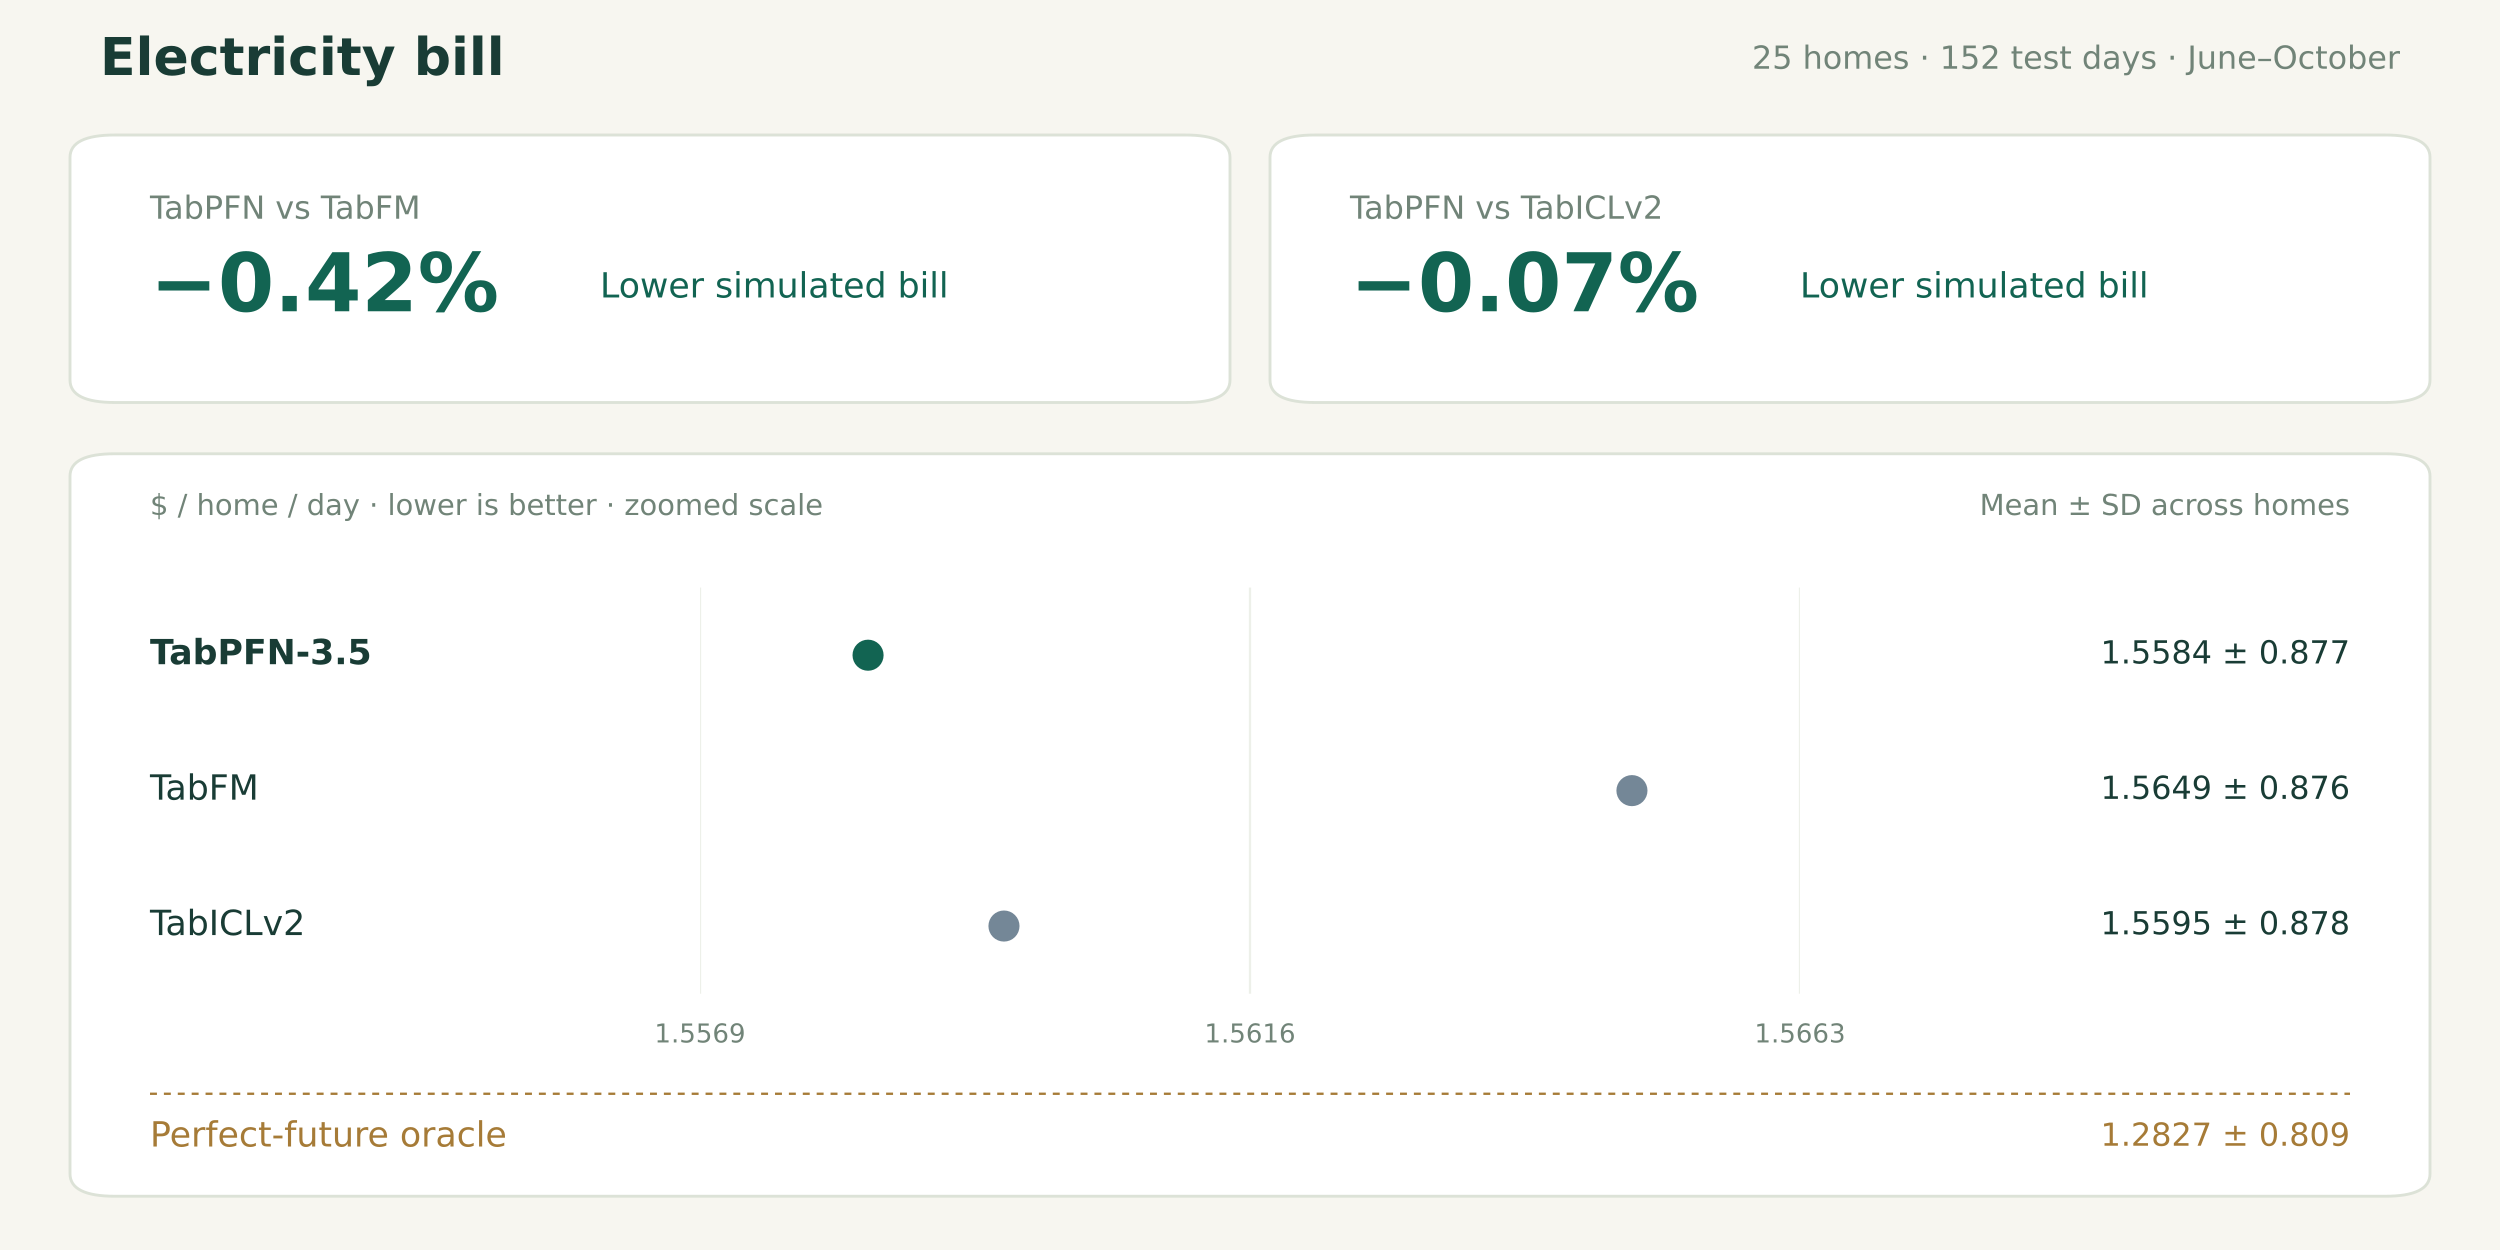
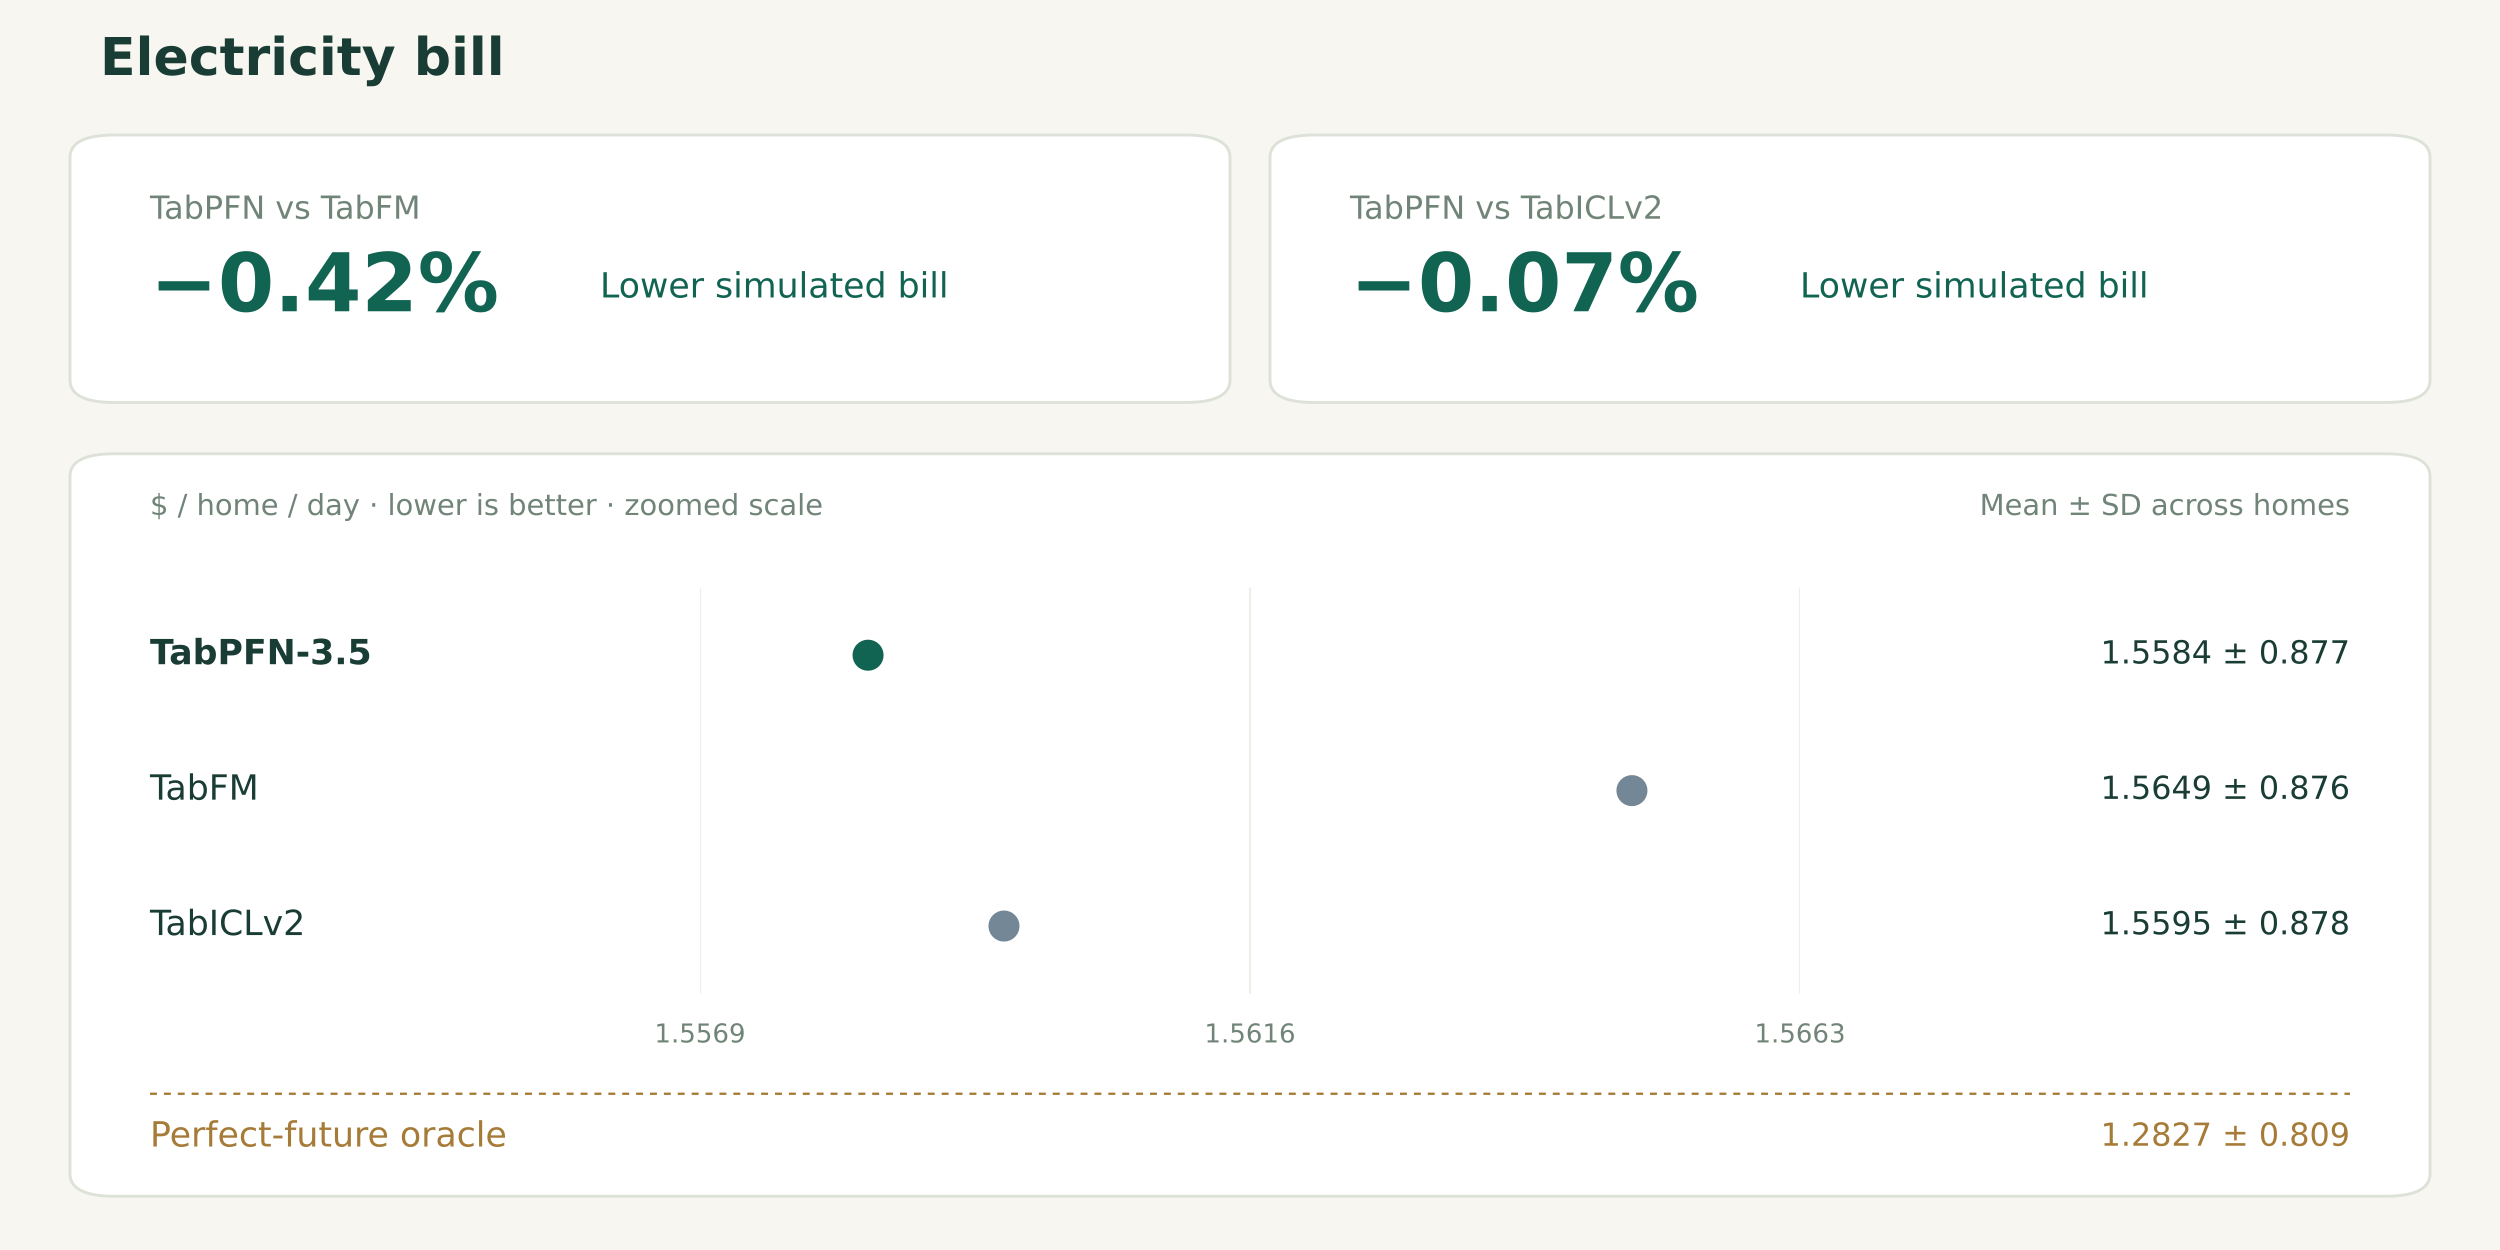
<svg xmlns="http://www.w3.org/2000/svg" xmlns:xlink="http://www.w3.org/1999/xlink" width="864pt" height="432pt" viewBox="0 0 864 432" version="1.1">
  <defs>
    <style type="text/css">*{stroke-linejoin: round; stroke-linecap: butt}</style>
  </defs>
  <g id="figure_1">
    <g id="patch_1">
      <path d="M 0 432 L 864 432 L 864 0 L 0 0 z " style="fill: #f7f6f0" />
    </g>
    <g id="patch_2">
      <path d="M 39.744 139.104 L 409.536 139.104 Q 425.088 139.104 425.088 131.328 L 425.088 54.432 Q 425.088 46.656 409.536 46.656 L 39.744 46.656 Q 24.192 46.656 24.192 54.432 L 24.192 131.328 Q 24.192 139.104 39.744 139.104 z " style="fill: #ffffff; stroke: #dce2d7; stroke-linejoin: miter" />
    </g>
    <g id="patch_3">
      <path d="M 454.464 139.104 L 824.256 139.104 Q 839.808 139.104 839.808 131.328 L 839.808 54.432 Q 839.808 46.656 824.256 46.656 L 454.464 46.656 Q 438.912 46.656 438.912 54.432 L 438.912 131.328 Q 438.912 139.104 454.464 139.104 z " style="fill: #ffffff; stroke: #dce2d7; stroke-linejoin: miter" />
    </g>
    <g id="patch_4">
      <path d="M 39.744 413.424 L 824.256 413.424 Q 839.808 413.424 839.808 405.648 L 839.808 164.592 Q 839.808 156.816 824.256 156.816 L 39.744 156.816 Q 24.192 156.816 24.192 164.592 L 24.192 405.648 Q 24.192 413.424 39.744 413.424 z " style="fill: #ffffff; stroke: #dce2d7; stroke-linejoin: miter" />
    </g>
    <g id="line2d_1">
      <path d="M 51.84 378 L 812.16 378 " style="fill: none; stroke-dasharray: 2.4,2.4; stroke-dashoffset: 0; stroke: #a67b37; stroke-width: 0.8" />
    </g>
    <g id="axes_1">
      <g id="patch_5">
        <path d="M 241.92 343.44 L 622.08 343.44 L 622.08 203.04 L 241.92 203.04 z " style="fill: #ffffff" />
      </g>
      <g id="matplotlib.axis_1">
        <g id="xtick_1">
          <g id="line2d_2">
-             <path d="M 241.92 343.44 L 241.92 203.04 " clip-path="url(#p2e1e5dc95a)" style="fill: none; stroke: #edf0e9; stroke-width: 0.8; stroke-linecap: square" />
+             <path d="M 241.92 343.44 L 241.92 203.04 " clip-path="url(#p880e4cf394)" style="fill: none; stroke: #edf0e9; stroke-width: 0.8; stroke-linecap: square" />
          </g>
          <g id="line2d_3" />
          <g id="text_1">
            <text style="font-size: 9px; font-family: 'DejaVu Sans'; text-anchor: middle; fill: #718478" x="241.92" y="360.278" transform="rotate(-0 241.92 360.2779)">1.5569</text>
          </g>
        </g>
        <g id="xtick_2">
          <g id="line2d_4">
-             <path d="M 432 343.44 L 432 203.04 " clip-path="url(#p2e1e5dc95a)" style="fill: none; stroke: #edf0e9; stroke-width: 0.8; stroke-linecap: square" />
+             <path d="M 432 343.44 L 432 203.04 " clip-path="url(#p880e4cf394)" style="fill: none; stroke: #edf0e9; stroke-width: 0.8; stroke-linecap: square" />
          </g>
          <g id="line2d_5" />
          <g id="text_2">
            <text style="font-size: 9px; font-family: 'DejaVu Sans'; text-anchor: middle; fill: #718478" x="432" y="360.278" transform="rotate(-0 432 360.2779)">1.5616</text>
          </g>
        </g>
        <g id="xtick_3">
          <g id="line2d_6">
-             <path d="M 622.08 343.44 L 622.08 203.04 " clip-path="url(#p2e1e5dc95a)" style="fill: none; stroke: #edf0e9; stroke-width: 0.8; stroke-linecap: square" />
+             <path d="M 622.08 343.44 L 622.08 203.04 " clip-path="url(#p880e4cf394)" style="fill: none; stroke: #edf0e9; stroke-width: 0.8; stroke-linecap: square" />
          </g>
          <g id="line2d_7" />
          <g id="text_3">
            <text style="font-size: 9px; font-family: 'DejaVu Sans'; text-anchor: middle; fill: #718478" x="622.08" y="360.278" transform="rotate(-0 622.08 360.2779)">1.5663</text>
          </g>
        </g>
      </g>
      <g id="matplotlib.axis_2" />
      <g id="PathCollection_1">
        <defs>
-           <path id="mf55332cdde" d="M 0 4.873 C 1.292 4.873 2.532 4.36 3.446 3.446 C 4.36 2.532 4.873 1.292 4.873 0 C 4.873 -1.292 4.36 -2.532 3.446 -3.446 C 2.532 -4.36 1.292 -4.873 0 -4.873 C -1.292 -4.873 -2.532 -4.36 -3.446 -3.446 C -4.36 -2.532 -4.873 -1.292 -4.873 0 C -4.873 1.292 -4.36 2.532 -3.446 3.446 C -2.532 4.36 -1.292 4.873 0 4.873 z " style="stroke: #126452" />
+           <path id="m15f965cb80" d="M 0 4.873 C 1.292 4.873 2.532 4.36 3.446 3.446 C 4.36 2.532 4.873 1.292 4.873 0 C 4.873 -1.292 4.36 -2.532 3.446 -3.446 C 2.532 -4.36 1.292 -4.873 0 -4.873 C -1.292 -4.873 -2.532 -4.36 -3.446 -3.446 C -4.36 -2.532 -4.873 -1.292 -4.873 0 C -4.873 1.292 -4.36 2.532 -3.446 3.446 C -2.532 4.36 -1.292 4.873 0 4.873 z " style="stroke: #126452" />
        </defs>
-         <g clip-path="url(#p2e1e5dc95a)">
-           <use xlink:href="#mf55332cdde" x="300" y="226.44" style="fill: #126452; stroke: #126452" />
+         <g clip-path="url(#p880e4cf394)">
+           <use xlink:href="#m15f965cb80" x="300" y="226.44" style="fill: #126452; stroke: #126452" />
        </g>
      </g>
      <g id="PathCollection_2">
        <defs>
-           <path id="m2f870b5549" d="M 0 4.873 C 1.292 4.873 2.532 4.36 3.446 3.446 C 4.36 2.532 4.873 1.292 4.873 0 C 4.873 -1.292 4.36 -2.532 3.446 -3.446 C 2.532 -4.36 1.292 -4.873 0 -4.873 C -1.292 -4.873 -2.532 -4.36 -3.446 -3.446 C -4.36 -2.532 -4.873 -1.292 -4.873 0 C -4.873 1.292 -4.36 2.532 -3.446 3.446 C -2.532 4.36 -1.292 4.873 0 4.873 z " style="stroke: #748797" />
+           <path id="m271274c9da" d="M 0 4.873 C 1.292 4.873 2.532 4.36 3.446 3.446 C 4.36 2.532 4.873 1.292 4.873 0 C 4.873 -1.292 4.36 -2.532 3.446 -3.446 C 2.532 -4.36 1.292 -4.873 0 -4.873 C -1.292 -4.873 -2.532 -4.36 -3.446 -3.446 C -4.36 -2.532 -4.873 -1.292 -4.873 0 C -4.873 1.292 -4.36 2.532 -3.446 3.446 C -2.532 4.36 -1.292 4.873 0 4.873 z " style="stroke: #748797" />
        </defs>
-         <g clip-path="url(#p2e1e5dc95a)">
-           <use xlink:href="#m2f870b5549" x="564" y="273.24" style="fill: #748797; stroke: #748797" />
+         <g clip-path="url(#p880e4cf394)">
+           <use xlink:href="#m271274c9da" x="564" y="273.24" style="fill: #748797; stroke: #748797" />
        </g>
      </g>
      <g id="PathCollection_3">
-         <g clip-path="url(#p2e1e5dc95a)">
-           <use xlink:href="#m2f870b5549" x="346.973" y="320.04" style="fill: #748797; stroke: #748797" />
+         <g clip-path="url(#p880e4cf394)">
+           <use xlink:href="#m271274c9da" x="346.973" y="320.04" style="fill: #748797; stroke: #748797" />
        </g>
      </g>
    </g>
    <g id="text_4">
      <text style="font-weight: 700; font-size: 18px; font-family: 'DejaVu Sans'; text-anchor: start; fill: #193c35" x="34.56" y="25.92" transform="rotate(-0 34.56 25.92)">Electricity bill</text>
    </g>
    <g id="text_5">
-       <text style="font-size: 11px; font-family: 'DejaVu Sans'; text-anchor: end; fill: #718478" x="829.44" y="23.76" transform="rotate(-0 829.44 23.76)">25 homes · 152 test days · June–October</text>
+       <text style="font-size: 11px; font-family: 'DejaVu Sans'; text-anchor: start; fill: #718478" x="51.84" y="75.6" transform="rotate(-0 51.84 75.6)">TabPFN vs TabFM</text>
    </g>
    <g id="text_6">
-       <text style="font-size: 11px; font-family: 'DejaVu Sans'; text-anchor: start; fill: #718478" x="51.84" y="75.6" transform="rotate(-0 51.84 75.6)">TabPFN vs TabFM</text>
+       <text style="font-weight: 700; font-size: 28px; font-family: 'DejaVu Sans'; text-anchor: start; fill: #126452" x="51.84" y="107.568" transform="rotate(-0 51.84 107.568)">−0.42%</text>
    </g>
    <g id="text_7">
-       <text style="font-weight: 700; font-size: 28px; font-family: 'DejaVu Sans'; text-anchor: start; fill: #126452" x="51.84" y="107.568" transform="rotate(-0 51.84 107.568)">−0.42%</text>
+       <text style="font-size: 12px; font-family: 'DejaVu Sans'; text-anchor: start; fill: #126452" x="207.36" y="102.816" transform="rotate(-0 207.36 102.816)">Lower simulated bill</text>
    </g>
    <g id="text_8">
-       <text style="font-size: 12px; font-family: 'DejaVu Sans'; text-anchor: start; fill: #126452" x="207.36" y="102.816" transform="rotate(-0 207.36 102.816)">Lower simulated bill</text>
+       <text style="font-size: 11px; font-family: 'DejaVu Sans'; text-anchor: start; fill: #718478" x="466.56" y="75.6" transform="rotate(-0 466.56 75.6)">TabPFN vs TabICLv2</text>
    </g>
    <g id="text_9">
-       <text style="font-size: 11px; font-family: 'DejaVu Sans'; text-anchor: start; fill: #718478" x="466.56" y="75.6" transform="rotate(-0 466.56 75.6)">TabPFN vs TabICLv2</text>
+       <text style="font-weight: 700; font-size: 28px; font-family: 'DejaVu Sans'; text-anchor: start; fill: #126452" x="466.56" y="107.568" transform="rotate(-0 466.56 107.568)">−0.07%</text>
    </g>
    <g id="text_10">
-       <text style="font-weight: 700; font-size: 28px; font-family: 'DejaVu Sans'; text-anchor: start; fill: #126452" x="466.56" y="107.568" transform="rotate(-0 466.56 107.568)">−0.07%</text>
+       <text style="font-size: 12px; font-family: 'DejaVu Sans'; text-anchor: start; fill: #126452" x="622.08" y="102.816" transform="rotate(-0 622.08 102.816)">Lower simulated bill</text>
    </g>
    <g id="text_11">
-       <text style="font-size: 12px; font-family: 'DejaVu Sans'; text-anchor: start; fill: #126452" x="622.08" y="102.816" transform="rotate(-0 622.08 102.816)">Lower simulated bill</text>
+       <text style="font-size: 10px; font-family: 'DejaVu Sans'; text-anchor: start; fill: #718478" x="51.84" y="177.984" transform="rotate(-0 51.84 177.984)">$ / home / day · lower is better · zoomed scale</text>
    </g>
    <g id="text_12">
-       <text style="font-size: 10px; font-family: 'DejaVu Sans'; text-anchor: start; fill: #718478" x="51.84" y="177.984" transform="rotate(-0 51.84 177.984)">$ / home / day · lower is better · zoomed scale</text>
+       <text style="font-size: 10px; font-family: 'DejaVu Sans'; text-anchor: end; fill: #718478" x="812.16" y="177.984" transform="rotate(-0 812.16 177.984)">Mean ± SD across homes</text>
    </g>
    <g id="text_13">
-       <text style="font-size: 10px; font-family: 'DejaVu Sans'; text-anchor: end; fill: #718478" x="812.16" y="177.984" transform="rotate(-0 812.16 177.984)">Mean ± SD across homes</text>
+       <text style="font-weight: 700; font-size: 12px; font-family: 'DejaVu Sans'; text-anchor: start; fill: #193c35" x="51.84" y="229.558" transform="rotate(-0 51.84 229.5577)">TabPFN-3.5</text>
    </g>
    <g id="text_14">
-       <text style="font-weight: 700; font-size: 12px; font-family: 'DejaVu Sans'; text-anchor: start; fill: #193c35" x="51.84" y="229.558" transform="rotate(-0 51.84 229.5577)">TabPFN-3.5</text>
+       <text style="font-size: 11px; font-family: 'DejaVu Sans'; text-anchor: end; fill: #193c35" x="812.16" y="229.297" transform="rotate(-0 812.16 229.2974)">1.5584 ± 0.877</text>
    </g>
    <g id="text_15">
-       <text style="font-size: 11px; font-family: 'DejaVu Sans'; text-anchor: end; fill: #193c35" x="812.16" y="229.297" transform="rotate(-0 812.16 229.2974)">1.5584 ± 0.877</text>
+       <text style="font-size: 12px; font-family: 'DejaVu Sans'; text-anchor: start; fill: #193c35" x="51.84" y="276.358" transform="rotate(-0 51.84 276.3577)">TabFM</text>
    </g>
    <g id="text_16">
-       <text style="font-size: 12px; font-family: 'DejaVu Sans'; text-anchor: start; fill: #193c35" x="51.84" y="276.358" transform="rotate(-0 51.84 276.3577)">TabFM</text>
+       <text style="font-size: 11px; font-family: 'DejaVu Sans'; text-anchor: end; fill: #193c35" x="812.16" y="276.097" transform="rotate(-0 812.16 276.0974)">1.5649 ± 0.876</text>
    </g>
    <g id="text_17">
-       <text style="font-size: 11px; font-family: 'DejaVu Sans'; text-anchor: end; fill: #193c35" x="812.16" y="276.097" transform="rotate(-0 812.16 276.0974)">1.5649 ± 0.876</text>
+       <text style="font-size: 12px; font-family: 'DejaVu Sans'; text-anchor: start; fill: #193c35" x="51.84" y="323.158" transform="rotate(-0 51.84 323.1577)">TabICLv2</text>
    </g>
    <g id="text_18">
-       <text style="font-size: 12px; font-family: 'DejaVu Sans'; text-anchor: start; fill: #193c35" x="51.84" y="323.158" transform="rotate(-0 51.84 323.1577)">TabICLv2</text>
+       <text style="font-size: 11px; font-family: 'DejaVu Sans'; text-anchor: end; fill: #193c35" x="812.16" y="322.897" transform="rotate(-0 812.16 322.8974)">1.5595 ± 0.878</text>
    </g>
    <g id="text_19">
-       <text style="font-size: 11px; font-family: 'DejaVu Sans'; text-anchor: end; fill: #193c35" x="812.16" y="322.897" transform="rotate(-0 812.16 322.8974)">1.5595 ± 0.878</text>
+       <text style="font-size: 12px; font-family: 'DejaVu Sans'; text-anchor: start; fill: #a67b37" x="51.84" y="396.238" transform="rotate(-0 51.84 396.2377)">Perfect-future oracle</text>
    </g>
    <g id="text_20">
-       <text style="font-size: 12px; font-family: 'DejaVu Sans'; text-anchor: start; fill: #a67b37" x="51.84" y="396.238" transform="rotate(-0 51.84 396.2377)">Perfect-future oracle</text>
-     </g>
-     <g id="text_21">
      <text style="font-size: 11px; font-family: 'DejaVu Sans'; text-anchor: end; fill: #a67b37" x="812.16" y="395.977" transform="rotate(-0 812.16 395.9774)">1.2827 ± 0.809</text>
    </g>
  </g>
  <defs>
-     <clipPath id="p2e1e5dc95a">
+     <clipPath id="p880e4cf394">
      <rect x="241.92" y="203.04" width="380.16" height="140.4" />
    </clipPath>
  </defs>
</svg>
